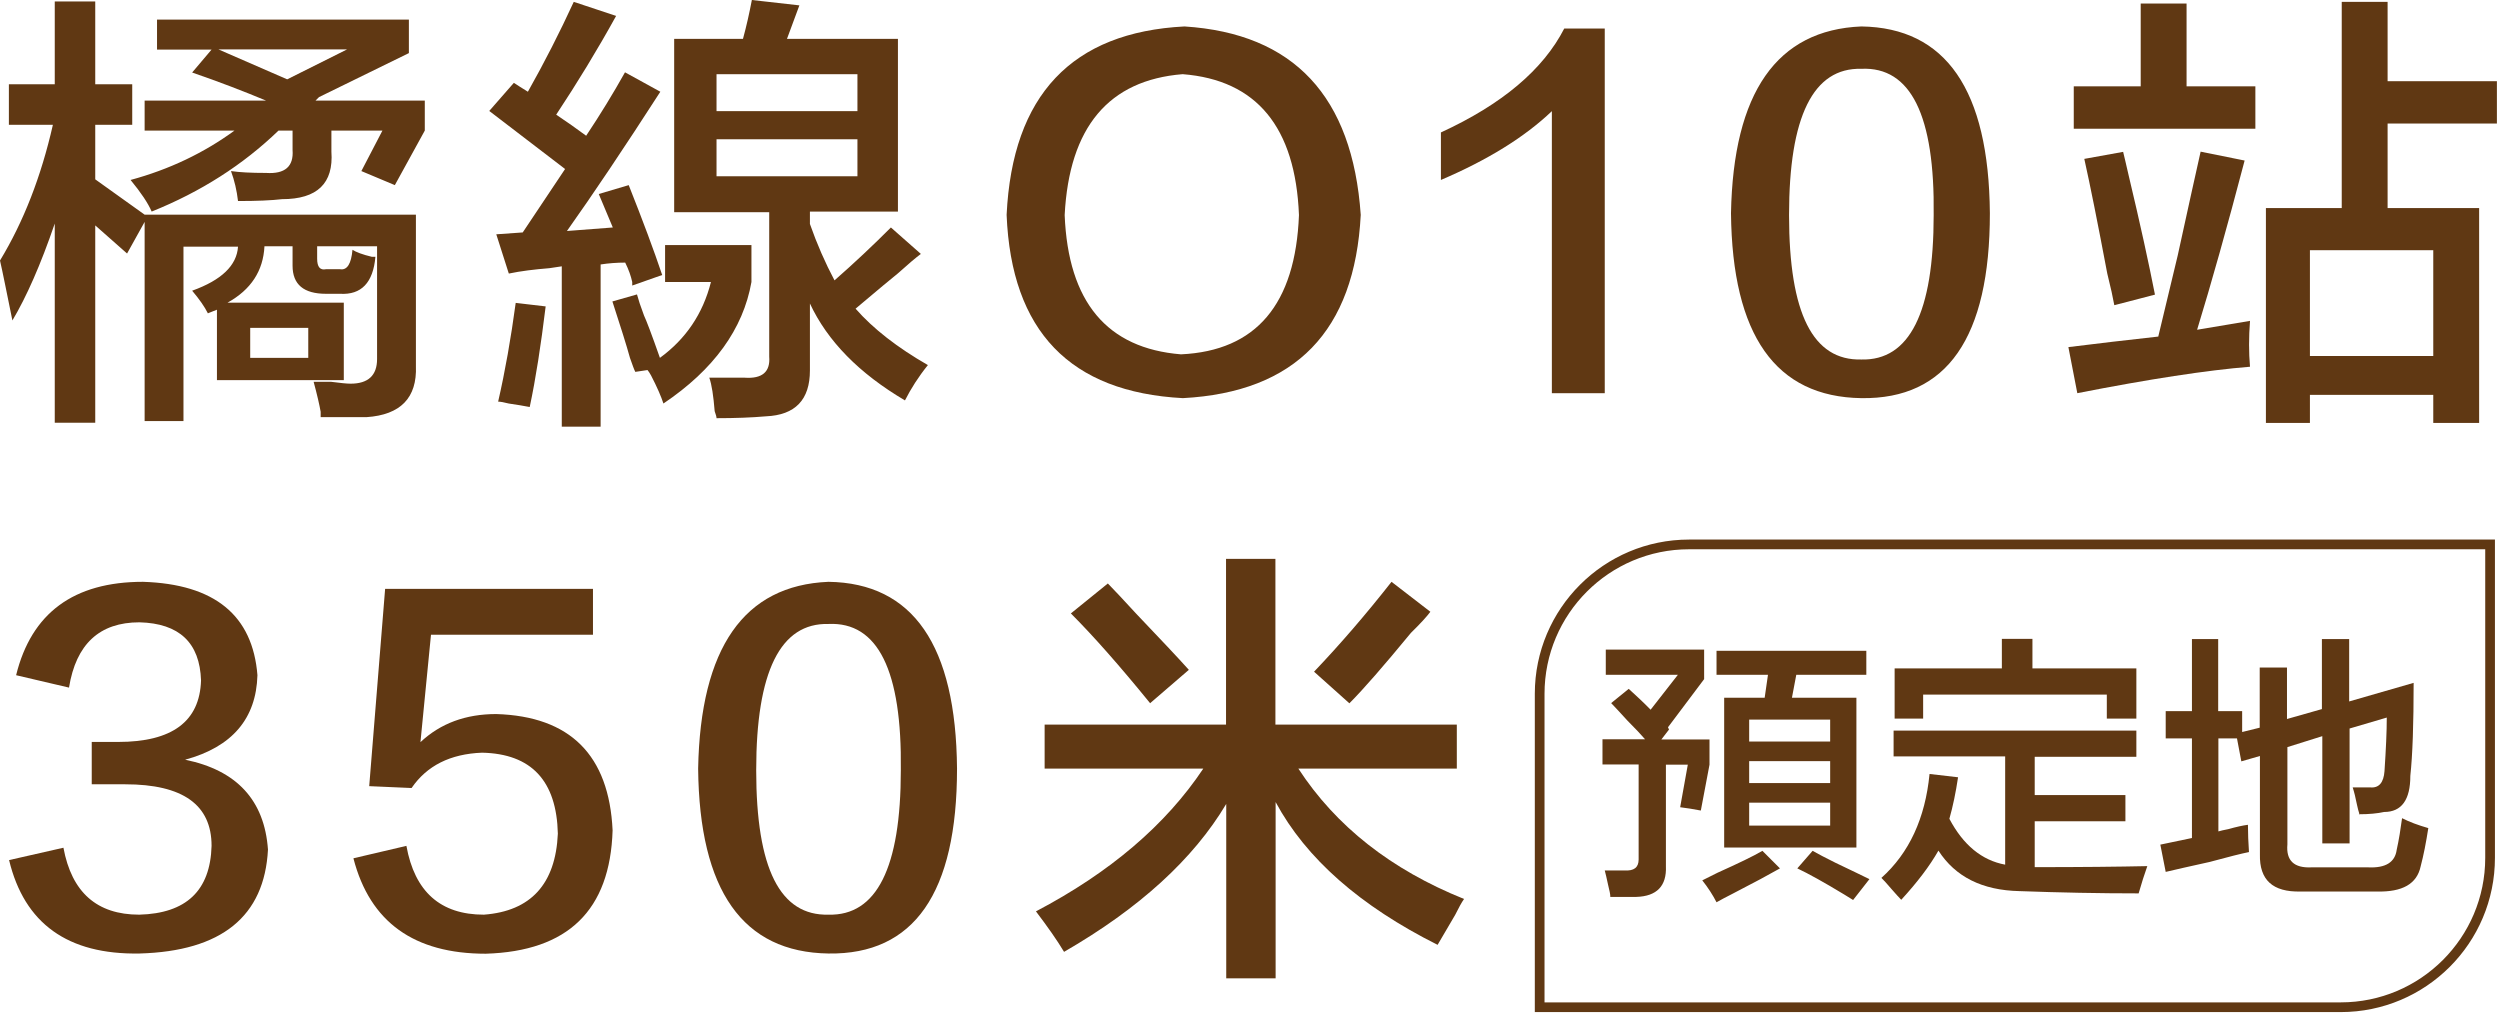
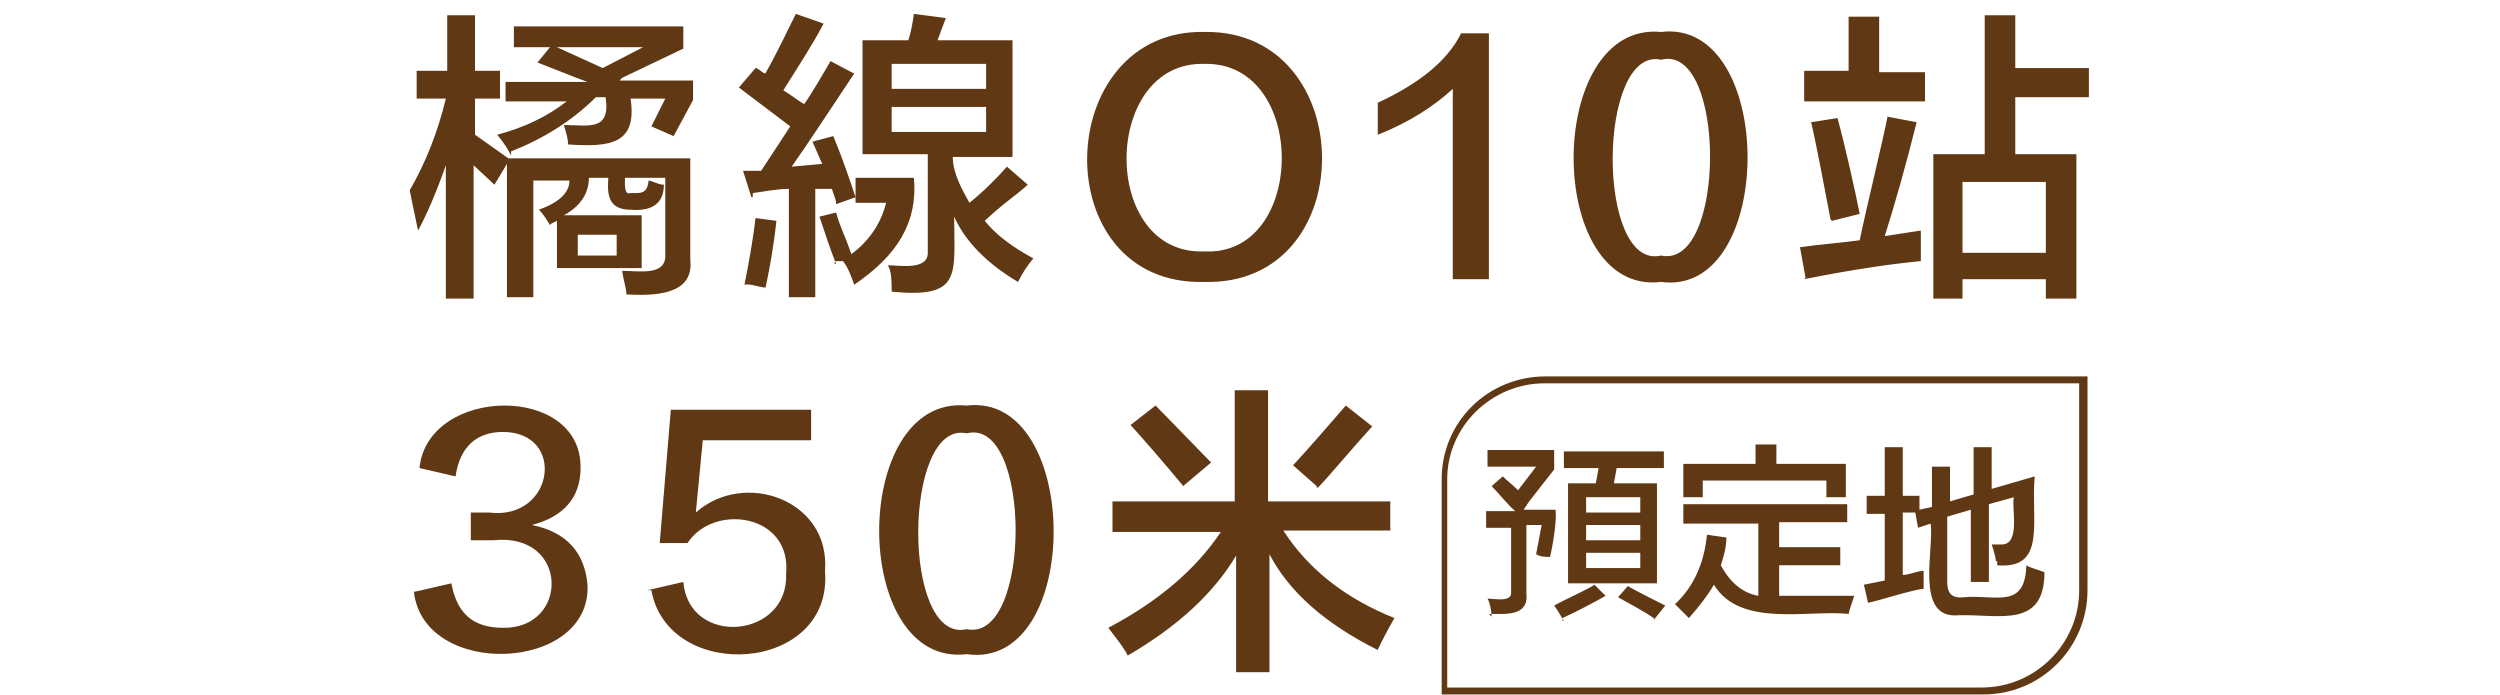
- <svg xmlns="http://www.w3.org/2000/svg" width="121" height="49" viewBox="0 0 121 49" fill="none">
-   <path d="M10.07 15.18C9.9 14.84 9.64 14.47 9.3 14.07C10.72 13.56 11.46 12.85 11.52 11.94H8.88V20.38H7V10.74L6.15 12.27L4.61 10.91V20.46H2.65V10.82C1.97 12.81 1.28 14.37 0.6 15.51C0.31 14.09 0.12 13.12 0 12.61C1.14 10.73 1.99 8.55 2.56 6.04H0.43V4.08H2.65V0.07H4.61V4.08H6.4V6.04H4.61V8.68L7 10.39H20.13V17.72C20.19 19.25 19.39 20.08 17.74 20.19H15.52V19.93C15.46 19.59 15.35 19.11 15.18 18.48H16.03C16.48 18.54 16.8 18.57 16.97 18.57C17.82 18.57 18.25 18.17 18.25 17.38V11.92H15.35V12.52C15.35 12.92 15.49 13.09 15.78 13.03H16.46C16.8 13.09 17 12.77 17.06 12.09C17.23 12.2 17.54 12.32 18 12.43H18.17C18.06 13.68 17.49 14.28 16.46 14.22H15.78C14.7 14.22 14.16 13.77 14.16 12.86V11.92H12.8C12.74 13.11 12.15 14.02 11.01 14.65H16.64V18.4H10.5V14.99L10.07 15.16V15.18ZM7.34 10.24C7.17 9.84 6.83 9.33 6.32 8.71C8.2 8.2 9.87 7.4 11.35 6.32H7V4.87H12.88C11.8 4.42 10.61 3.96 9.3 3.51L10.24 2.4H7.6V0.95H19.79V2.57L15.44 4.7L15.27 4.87H20.56V6.32L19.11 8.96L17.49 8.28L18.51 6.32H16.04V7.34C16.15 8.87 15.36 9.64 13.65 9.64C13.14 9.7 12.43 9.73 11.52 9.73C11.46 9.22 11.35 8.74 11.18 8.28C11.58 8.34 12.15 8.37 12.88 8.37C13.79 8.43 14.22 8.06 14.16 7.26V6.32H13.48C11.77 7.97 9.73 9.28 7.34 10.24ZM16.8 2.39H10.57L13.9 3.84L16.8 2.39ZM12.11 15.87V17.32H14.92V15.87H12.11Z" fill="#603813" />
-   <path d="M24.62 13.22L24.02 11.34L25.3 11.25L27.35 8.18L23.68 5.37L24.87 4.01C25.04 4.12 25.27 4.27 25.55 4.44C26.35 3.02 27.09 1.57 27.77 0.09L29.82 0.77C28.91 2.42 27.94 4.01 26.92 5.55C27.43 5.89 27.91 6.23 28.37 6.57C29.05 5.55 29.68 4.52 30.25 3.5L31.96 4.44C30.2 7.17 28.69 9.42 27.44 11.18L29.66 11.01L28.98 9.39L30.43 8.96C31.11 10.67 31.65 12.12 32.05 13.31L30.6 13.82V13.65C30.54 13.37 30.43 13.05 30.26 12.71C29.86 12.71 29.46 12.74 29.07 12.8V20.65H27.19V12.89L26.59 12.98C25.85 13.04 25.2 13.12 24.63 13.24L24.62 13.22ZM25.64 19.7C25.35 19.64 25.01 19.59 24.62 19.53C24.39 19.47 24.22 19.44 24.11 19.44C24.45 17.96 24.73 16.37 24.96 14.66L26.41 14.83C26.18 16.71 25.93 18.33 25.64 19.69V19.7ZM30.75 18C30.69 17.89 30.61 17.66 30.49 17.32C30.32 16.7 30.03 15.79 29.64 14.59L30.83 14.25C30.89 14.48 31 14.82 31.17 15.27C31.28 15.5 31.54 16.18 31.94 17.32C33.19 16.41 34.02 15.19 34.41 13.65H32.19V11.86H36.37V13.65C35.97 15.92 34.55 17.89 32.11 19.53C32 19.19 31.8 18.73 31.51 18.17C31.45 18.06 31.39 17.97 31.34 17.91L30.74 18H30.75ZM32.63 10.24V1.88H35.96C36.13 1.26 36.27 0.63 36.39 0L38.69 0.26L38.09 1.88H43.46V10.24H39.2V10.84C39.54 11.81 39.94 12.72 40.39 13.57C41.36 12.72 42.27 11.86 43.12 11.01L44.57 12.29C44.34 12.46 43.97 12.77 43.46 13.23C43.17 13.46 42.49 14.03 41.41 14.94C42.26 15.91 43.43 16.82 44.91 17.67C44.45 18.24 44.09 18.81 43.8 19.38C41.58 18.07 40.05 16.51 39.2 14.69V17.93C39.2 19.35 38.49 20.09 37.07 20.15C36.39 20.21 35.59 20.24 34.68 20.24C34.68 20.18 34.65 20.07 34.59 19.9C34.53 19.16 34.45 18.62 34.33 18.28H36.04C36.89 18.34 37.29 18 37.23 17.26V10.27H32.63V10.24ZM34.68 3.59V5.38H41.5V3.59H34.68ZM34.68 6.74V8.53H41.5V6.74H34.68Z" fill="#603813" />
-   <path d="M57.33 1.28C62.62 1.62 65.46 4.66 65.86 10.4C65.57 16.03 62.7 18.98 57.25 19.27C51.79 18.98 48.95 16.03 48.72 10.4C49 4.6 51.88 1.56 57.33 1.28ZM57.16 17.15C60.8 16.98 62.7 14.73 62.87 10.41C62.7 6.15 60.82 3.87 57.24 3.59C53.66 3.88 51.75 6.15 51.53 10.41C51.7 14.62 53.58 16.86 57.16 17.15Z" fill="#603813" />
-   <path d="M75.11 19.02V5.38C73.8 6.63 72.01 7.74 69.74 8.71V6.41C72.7 5.05 74.69 3.37 75.71 1.38H77.67V19.03H75.11V19.02Z" fill="#603813" />
-   <path d="M90.09 1.28C94.18 1.34 96.26 4.35 96.31 10.32C96.31 16.35 94.23 19.33 90.09 19.27C85.94 19.21 83.84 16.23 83.78 10.32C83.89 4.47 86 1.45 90.09 1.28ZM90.09 17.4C92.42 17.46 93.59 15.13 93.59 10.41C93.65 5.58 92.48 3.22 90.09 3.33C87.76 3.27 86.59 5.63 86.59 10.41C86.59 15.19 87.75 17.46 90.09 17.4Z" fill="#603813" />
-   <path d="M100.54 19.02L100.11 16.8C101.47 16.63 102.92 16.46 104.46 16.29C104.69 15.32 105 14.02 105.4 12.37C105.91 10.04 106.28 8.36 106.51 7.34L108.64 7.77C107.79 11.01 107.02 13.74 106.34 15.96L108.9 15.53C108.84 16.33 108.84 17.06 108.9 17.75C106.8 17.92 104.01 18.35 100.54 19.03V19.02ZM100.37 6.23V4.18H103.61V0.17H105.83V4.18H109.16V6.23H100.38H100.37ZM102.33 14.76C102.27 14.42 102.16 13.91 101.99 13.23C101.53 10.79 101.16 8.94 100.88 7.69L102.76 7.35C102.82 7.58 102.9 7.95 103.02 8.46C103.59 10.85 104.01 12.78 104.3 14.26L102.34 14.77L102.33 14.76ZM109.67 20.47V10.07H113.34V0.09H115.56V3.93H120.85V5.98H115.56V10.07H119.99V20.47H117.77V19.11H111.8V20.47H109.67ZM111.8 12.11V17.23H117.77V12.11H111.8Z" fill="#603813" />
-   <path d="M0.43 41.63L3.07 41.03C3.47 43.19 4.69 44.27 6.74 44.27C9.01 44.21 10.18 43.11 10.24 40.94C10.24 38.95 8.85 37.96 6.06 37.96H4.44V35.91H5.72C8.33 35.91 9.67 34.92 9.73 32.93C9.67 31.11 8.68 30.17 6.75 30.12C4.82 30.12 3.68 31.17 3.34 33.28L0.78 32.68C1.52 29.67 3.57 28.16 6.92 28.16C10.39 28.27 12.23 29.78 12.46 32.68C12.4 34.78 11.24 36.15 8.96 36.77C11.46 37.28 12.8 38.73 12.97 41.12C12.8 44.36 10.72 46.04 6.75 46.15C3.28 46.21 1.18 44.7 0.44 41.63H0.43Z" fill="#603813" />
-   <path d="M17.11 41.54L19.67 40.94C20.07 43.16 21.32 44.27 23.42 44.27C25.69 44.1 26.89 42.79 27 40.35C26.94 37.79 25.72 36.48 23.33 36.43C21.79 36.49 20.66 37.06 19.92 38.14L17.87 38.05L18.64 28.5H28.7V30.72H20.86L20.35 35.92C21.32 35.01 22.54 34.56 24.02 34.56C27.6 34.67 29.48 36.55 29.65 40.19C29.53 44.06 27.49 46.04 23.51 46.16C20.04 46.16 17.91 44.63 17.11 41.56V41.54Z" fill="#603813" />
-   <path d="M40.1 28.16C44.19 28.22 46.27 31.23 46.32 37.2C46.32 43.23 44.24 46.21 40.1 46.15C35.95 46.09 33.85 43.11 33.79 37.2C33.9 31.35 36.01 28.33 40.1 28.16ZM40.1 44.27C42.43 44.33 43.6 42 43.6 37.28C43.66 32.45 42.49 30.09 40.1 30.2C37.77 30.14 36.6 32.5 36.6 37.28C36.6 42.06 37.76 44.33 40.1 44.27Z" fill="#603813" />
-   <path d="M50.56 37.2V35.07H59.34V27.05H61.73V35.07H70.51V37.2H62.84C64.66 39.99 67.33 42.09 70.86 43.51C70.74 43.68 70.6 43.94 70.43 44.28C70.03 44.96 69.75 45.44 69.58 45.73C65.83 43.85 63.21 41.55 61.74 38.82V47.35H59.35V38.91C57.76 41.58 55.14 43.97 51.5 46.07C51.16 45.5 50.7 44.85 50.14 44.11C53.72 42.23 56.42 39.93 58.24 37.2H50.57H50.56ZM55.67 34.04C54.19 32.22 52.91 30.77 51.83 29.69L53.62 28.24C53.9 28.53 54.36 29.01 54.98 29.69C56.17 30.94 57.03 31.85 57.54 32.42L55.66 34.04H55.67ZM65.31 34.04L63.6 32.51C64.85 31.2 66.1 29.75 67.35 28.16L69.23 29.61C69.06 29.84 68.75 30.18 68.29 30.63C66.98 32.22 65.99 33.36 65.31 34.04Z" fill="#603813" />
-   <path d="M81.75 26.35H120.52V41.52C120.52 45.51 117.28 48.75 113.29 48.75H74.52V33.58C74.52 29.59 77.76 26.35 81.75 26.35Z" stroke="#603813" stroke-width="0.47" stroke-miterlimit="10" />
-   <path d="M77.94 43.4C77.94 43.29 77.9 43.1 77.83 42.82C77.76 42.5 77.71 42.27 77.67 42.13H78.62C79.08 42.16 79.31 41.99 79.31 41.6V37H77.56V35.78H79.62C79.44 35.57 79.16 35.27 78.77 34.88C78.42 34.49 78.15 34.21 77.98 34.03L78.83 33.34C79.18 33.66 79.54 33.99 79.89 34.35L81.21 32.66H77.72V31.44H82.48V32.87L80.73 35.2L80.78 35.31L80.41 35.79H82.74V37.01L82.32 39.23C81.97 39.16 81.63 39.11 81.32 39.07L81.69 37.01H80.63V41.93C80.67 42.88 80.19 43.38 79.2 43.41H77.93L77.94 43.4ZM83.08 43.67C82.9 43.32 82.67 42.96 82.39 42.61C82.53 42.54 82.78 42.42 83.13 42.24C84.15 41.78 84.88 41.43 85.3 41.18L86.15 42.03C85.66 42.31 84.9 42.72 83.87 43.25C83.52 43.43 83.25 43.57 83.08 43.67ZM83.08 32.66V31.5H90.33V32.66H86.94L86.73 33.77H89.85V41.02H83.45V33.77H85.41L85.57 32.66H83.08ZM84.66 34.83V35.89H88.58V34.83H84.66ZM84.66 36.84V37.9H88.58V36.84H84.66ZM84.66 38.85V39.96H88.58V38.85H84.66ZM89.69 43.56C89.58 43.49 89.44 43.4 89.27 43.3C88.28 42.7 87.52 42.28 86.99 42.03L87.73 41.18C87.98 41.32 88.35 41.52 88.84 41.76C89.58 42.11 90.13 42.38 90.48 42.55L89.69 43.56Z" fill="#603813" />
-   <path d="M91.65 36.63V35.36H103.4V36.63H98.48V38.48H102.87V39.75H98.48V41.97C100.74 41.97 102.55 41.95 103.93 41.92C103.79 42.31 103.65 42.75 103.51 43.24C101.6 43.24 99.68 43.2 97.74 43.13C95.94 43.09 94.64 42.44 93.82 41.17C93.4 41.91 92.8 42.7 92.02 43.55C91.91 43.44 91.76 43.27 91.54 43.02C91.33 42.77 91.17 42.6 91.06 42.49C92.4 41.29 93.18 39.61 93.39 37.46L94.77 37.62C94.66 38.36 94.52 39.03 94.35 39.63C95.02 40.9 95.92 41.64 97.05 41.85V36.61H91.65V36.63ZM101.97 34.78V33.62H93.08V34.78H91.7V32.35H96.89V30.92H98.37V32.35H103.4V34.78H101.97Z" fill="#603813" />
-   <path d="M114.19 39.38C114.15 39.27 114.12 39.13 114.08 38.96C114.01 38.61 113.94 38.32 113.87 38.11H114.72C115.14 38.15 115.37 37.88 115.41 37.32C115.48 36.26 115.52 35.4 115.52 34.73L113.72 35.26V40.82H112.4V35.63L110.71 36.16V40.87C110.64 41.65 111.03 42.02 111.87 41.98H114.62C115.47 42.02 115.92 41.73 116 41.13C116.11 40.64 116.19 40.12 116.26 39.6C116.61 39.78 117.04 39.94 117.53 40.08C117.42 40.79 117.3 41.4 117.16 41.93C116.98 42.78 116.28 43.18 115.04 43.15H111.34C110 43.18 109.35 42.59 109.38 41.35V36.59L108.48 36.85L108.27 35.74H107.37V40.24C107.48 40.21 107.63 40.17 107.85 40.13C108.24 40.02 108.56 39.95 108.8 39.92C108.8 40.34 108.82 40.78 108.85 41.24C108.5 41.31 107.86 41.47 106.94 41.72C105.99 41.93 105.28 42.09 104.82 42.2L104.56 40.88L106.09 40.56V35.74H104.82V34.42H106.09V30.93H107.36V34.42H108.52V35.43L109.37 35.22V32.31H110.69V34.8L112.38 34.32V30.93H113.7V33.95L116.82 33.05C116.82 35.03 116.77 36.53 116.66 37.55C116.66 38.71 116.24 39.3 115.39 39.3C115.07 39.37 114.67 39.41 114.17 39.41L114.19 39.38Z" fill="#603813" />
+ <svg xmlns="http://www.w3.org/2000/svg" id="_圖層_1" version="1.1" viewBox="0 0 180 50">
+   <defs>
+     <style>
+       .st0 {
+         fill: #603813;
+       }
+     </style>
+   </defs>
+   <path class="st0" d="M39.6,16.2c-.2-.3-.4-.7-.8-1.1,1.4-.5,2.2-1.2,2.2-2.1h-2.6v8.4h-1.9v-9.6l-.9,1.5-1.5-1.4v9.6h-2v-9.6c-.7,2-1.4,3.6-2,4.7-.3-1.4-.5-2.4-.6-2.9,1.1-1.9,2-4.1,2.6-6.6h-2.1v-2h2.2V1.1h2v4h1.8v2h-1.8v2.6l2.4,1.7h13.1v7.3c.3,2.6-2.7,2.6-4.6,2.5,0-.5-.2-.9-.3-1.7,1.2,0,3.2.4,3.1-1.2,0,0,0-5.5,0-5.5h-2.9c0,.3-.1,1.3.4,1.1.7,0,1.2.1,1.3-.9.2,0,.7.3,1.1.3,0,1.6-1.2,1.9-2.4,1.8-1.6,0-1.7-1.1-1.6-2.3h-1.4c0,1.2-.7,2.1-1.8,2.7h5.6v3.8h-6.1v-3.4l-.4.2h0ZM36.8,11.2c-.2-.4-.5-.9-1-1.5,1.9-.5,3.6-1.3,5-2.4h-4.4v-1.4h5.9c-1.1-.4-2.3-.9-3.6-1.4l.9-1.1h-2.6v-1.5h12.2v1.6l-4.4,2.1-.2.2h5.3v1.4l-1.4,2.6-1.6-.7,1-2h-2.5c.5,3.3-1.5,3.5-4.5,3.3,0-.5-.2-1-.3-1.4,1.7,0,3.4.5,3-2h-.7c-1.7,1.7-3.8,3-6.1,3.9v.3ZM46.3,3.4h-6.2l3.3,1.5,2.9-1.5ZM41.6,16.9v1.5h2.8v-1.5h-2.8ZM54.1,14.2l-.6-1.9h1.3l2.1-3.2-3.7-2.8,1.2-1.4c.2,0,.4.3.7.4.8-1.4,1.5-2.9,2.2-4.3l2,.7c-.9,1.7-1.9,3.2-2.9,4.8.5.3,1,.7,1.5,1,.7-1,1.3-2.1,1.9-3.1l1.7.9c-1.8,2.7-3.3,5-4.5,6.7l2.2-.2-.7-1.6,1.5-.4c.7,1.7,1.2,3.2,1.6,4.4l-1.4.5c0-.4-.2-.7-.3-1.1h-1.2v7.8h-1.9v-7.8c-.9,0-1.8.2-2.6.3h0v.3ZM55.1,20.7c-.4,0-1.1-.3-1.5-.2.3-1.5.6-3.1.8-4.8l1.5.2c-.2,1.9-.5,3.5-.8,4.9h0ZM60.2,19c-.4-1-.7-1.9-1.2-3.4l1.2-.3c.3,1.1.5,1.3,1.1,3,1.2-.9,2.1-2.1,2.5-3.7h-2.2v-1.8h4.2c.3,3.2-1.2,5.6-4.3,7.7-.1-.3-.4-1.2-.8-1.7h-.6v.2ZM62.1,11.2V2.9h3.3c.2-.6.3-1.2.4-1.9l2.3.3-.6,1.6h5.4v8.4h-4.3c0,1.2.7,2.4,1.2,3.3,1-.8,1.9-1.7,2.7-2.6l1.5,1.3c-1,.9-1.6,1.2-3.1,2.6.8,1,2,1.9,3.5,2.7-.5.6-.8,1.1-1.1,1.7-2.2-1.3-3.8-2.9-4.6-4.7,0,4.2.6,5.9-4.5,5.4,0-.6,0-1.6-.3-1.9.9,0,3,.4,2.9-1,0,0,0-7,0-7h-4.7ZM64.2,4.6v1.8h6.8v-1.8s-6.8,0-6.8,0ZM64.2,7.7v1.8h6.8v-1.8h-6.8ZM86.8,2.3c11.1-.1,11.3,18.3-.1,18-11.5.3-11-18.3.1-18ZM86.7,18.1c7.4.4,7.5-13.7,0-13.5-7.4-.2-7.5,13.8,0,13.5ZM104.6,20V6.4c-1.3,1.2-3.1,2.4-5.4,3.3v-2.3c3-1.4,5-3,6-5h2v17.7h-2.6ZM119.6,2.3c8.3-1,8.3,19.1,0,18-8.4,1-8.4-18.8,0-18ZM119.6,18.4c4.7,1,4.7-15.3,0-14.1-4.6-1-4.7,15.2,0,14.1ZM130,20l-.4-2.2c1.4-.2,2.8-.3,4.3-.5.4-2,1.7-7.3,2-8.9l2.1.4c-.8,3.2-1.6,6-2.3,8.2l2.6-.4v2.2c-2.1.2-4.9.6-8.4,1.3h0ZM129.9,7.2v-2.1h3.2V1.2h2.2v4h3.3v2.1h-8.8.1ZM131.8,15.8c-.4-2.1-1.1-5.8-1.4-7l1.9-.3c.6,2.2,1.3,5.4,1.6,6.9l-2,.5h0ZM139.2,21.5v-10.4h3.7V1.1h2.2v3.8h5.3v2.1h-5.3v4.1h4.4v10.4h-2.2v-1.4h-6v1.4h-2.1,0ZM141.3,13.1v5.1h6v-5.1h-6ZM29.9,42.6l2.6-.6c.4,2.2,1.6,3.2,3.7,3.2,4.8.1,4.8-6.9-.7-6.3,0,0-1.6,0-1.6,0v-2h1.3c4.7.6,5.6-5.8,1-5.8-1.9,0-3.1,1.1-3.4,3.2l-2.6-.6c.6-5.9,11.7-6.1,11.6,0,0,2.1-1.2,3.5-3.5,4.1,2.5.5,3.8,2,4,4.3.3,6.3-11.8,6.8-12.5.5h.1ZM46.6,42.5l2.6-.6c.4,4.7,7.6,4.1,7.4-.6.4-4.3-5.2-5.1-7.1-2.2h-2l.8-9.6h10.1v2.2h-7.8l-.5,5.2c3.5-3.1,9.7-.9,9.3,4.2.6,7.4-11.3,8.1-12.5,1.4h-.3ZM69.6,29.2c8.3-1,8.4,19.1,0,17.9-8.4,1-8.4-18.7,0-17.9ZM69.6,45.3c4.7,1,4.7-15.3,0-14.1-4.6-1-4.7,15.2,0,14.1ZM80.1,38.2v-2.1h8.8v-8h2.4v8h8.8v2.1h-7.7c1.8,2.8,4.5,4.9,8,6.3-.3.5-1.1,2-1.2,2.3-3.8-1.9-6.4-4.2-7.8-6.9v8.5h-2.4v-8.4c-1.6,2.7-4.2,5.1-7.8,7.2-.3-.6-.8-1.2-1.4-2,3.6-1.9,6.3-4.2,8.1-6.9h-7.8ZM85.2,35c-1.5-1.8-2.8-3.3-3.8-4.4l1.8-1.4c.9.9,3.4,3.5,4,4.1l-1.9,1.6h0ZM94.8,35l-1.7-1.5c1.2-1.3,2.5-2.8,3.8-4.3l1.9,1.5c-1.2,1.3-3.2,3.7-3.9,4.4h-.1ZM142.8,50h-39v-15.5c0-4.1,3.3-7.4,7.5-7.4h39v15.4c0,4.1-3.3,7.5-7.5,7.5ZM104.2,49.5h38.5c3.8,0,7-3.1,7-7v-14.9h-38.5c-3.8,0-7,3.1-7,6.9v15ZM107.4,44.4c0-.2-.1-1-.3-1.3.5,0,1.8.3,1.7-.5,0,0,0-4.6,0-4.6h-1.8v-1.2h2.1c-.4-.3-1.3-1.4-1.7-1.8l.8-.7c.3.3.7.6,1.1,1l1.3-1.7h-3.5v-1.2h4.8v1.4l-1.8,2.3h0c0,0-.4.6-.4.6h2.3c.1.8-.2,2.6-.4,3.4-.3,0-.7,0-1-.2l.4-2.1h-1.1v4.9c.2,1.7-1.5,1.5-2.7,1.5h0l.2.2ZM112.6,44.7c-.2-.3-.4-.7-.7-1.1.7-.4,2.5-1.2,2.9-1.5l.8.8c-.5.3-2.2,1.2-3.1,1.6v.2ZM112.6,33.7v-1.2h7.2v1.2h-3.4l-.2,1.1h3.1v7.2h-6.4v-7.2h2l.2-1.1s-2.5,0-2.5,0ZM114.2,35.8v1.1h3.9v-1.1h-3.9ZM114.2,37.8v1.1h3.9v-1.1h-3.9ZM114.2,39.8v1.1h3.9v-1.1h-3.9ZM119.2,44.6c-.8-.6-2.2-1.3-2.7-1.6l.7-.8c.5.3,2.3,1.2,2.7,1.4l-.8,1h.1ZM121.2,37.6v-1.3h11.8v1.3h-4.9v1.8h4.4v1.3h-4.4v2.2h5.4c-.1.4-.3.8-.4,1.3-3-.3-7.8,1-9.7-2.1-.4.7-1,1.5-1.8,2.4-.2-.2-.8-.8-1-1,1.3-1.2,2.1-2.9,2.3-5l1.4.2c0,.7-.2,1.4-.4,2,.7,1.3,1.6,2,2.7,2.2v-5.2h-5.4ZM131.5,35.8v-1.2h-8.9v1.2h-1.4v-2.4h5.2v-1.4h1.5v1.4h5v2.4h-1.4ZM143.7,40.4c0-.3-.2-.9-.3-1.2h.8c1.3-.1.6-2.8.8-3.4l-1.8.5v5.6h-1.3v-5.2l-1.7.5v4.7c0,.8.3,1.2,1.2,1.1,2.3-.2,4.4.9,4.5-2.3.3.2.8.3,1.3.5,0,4.1-3.3,3-6.2,3.1-3.2.3-1.7-4.9-2-6.6l-.9.3-.2-1.1h-.9v4.5c.4,0,1.1-.3,1.5-.3v1.3c-.6,0-3.4.9-4,1l-.3-1.3,1.5-.3v-4.8h-1.3v-1.3h1.3v-3.5h1.3v3.5h1.2v1l.9-.2v-2.9h1.3v2.5l1.7-.5v-3.4h1.3v3l3.1-.9c-.3,3.2.9,6.7-2.7,6.4h0v-.3Z" />
</svg>
